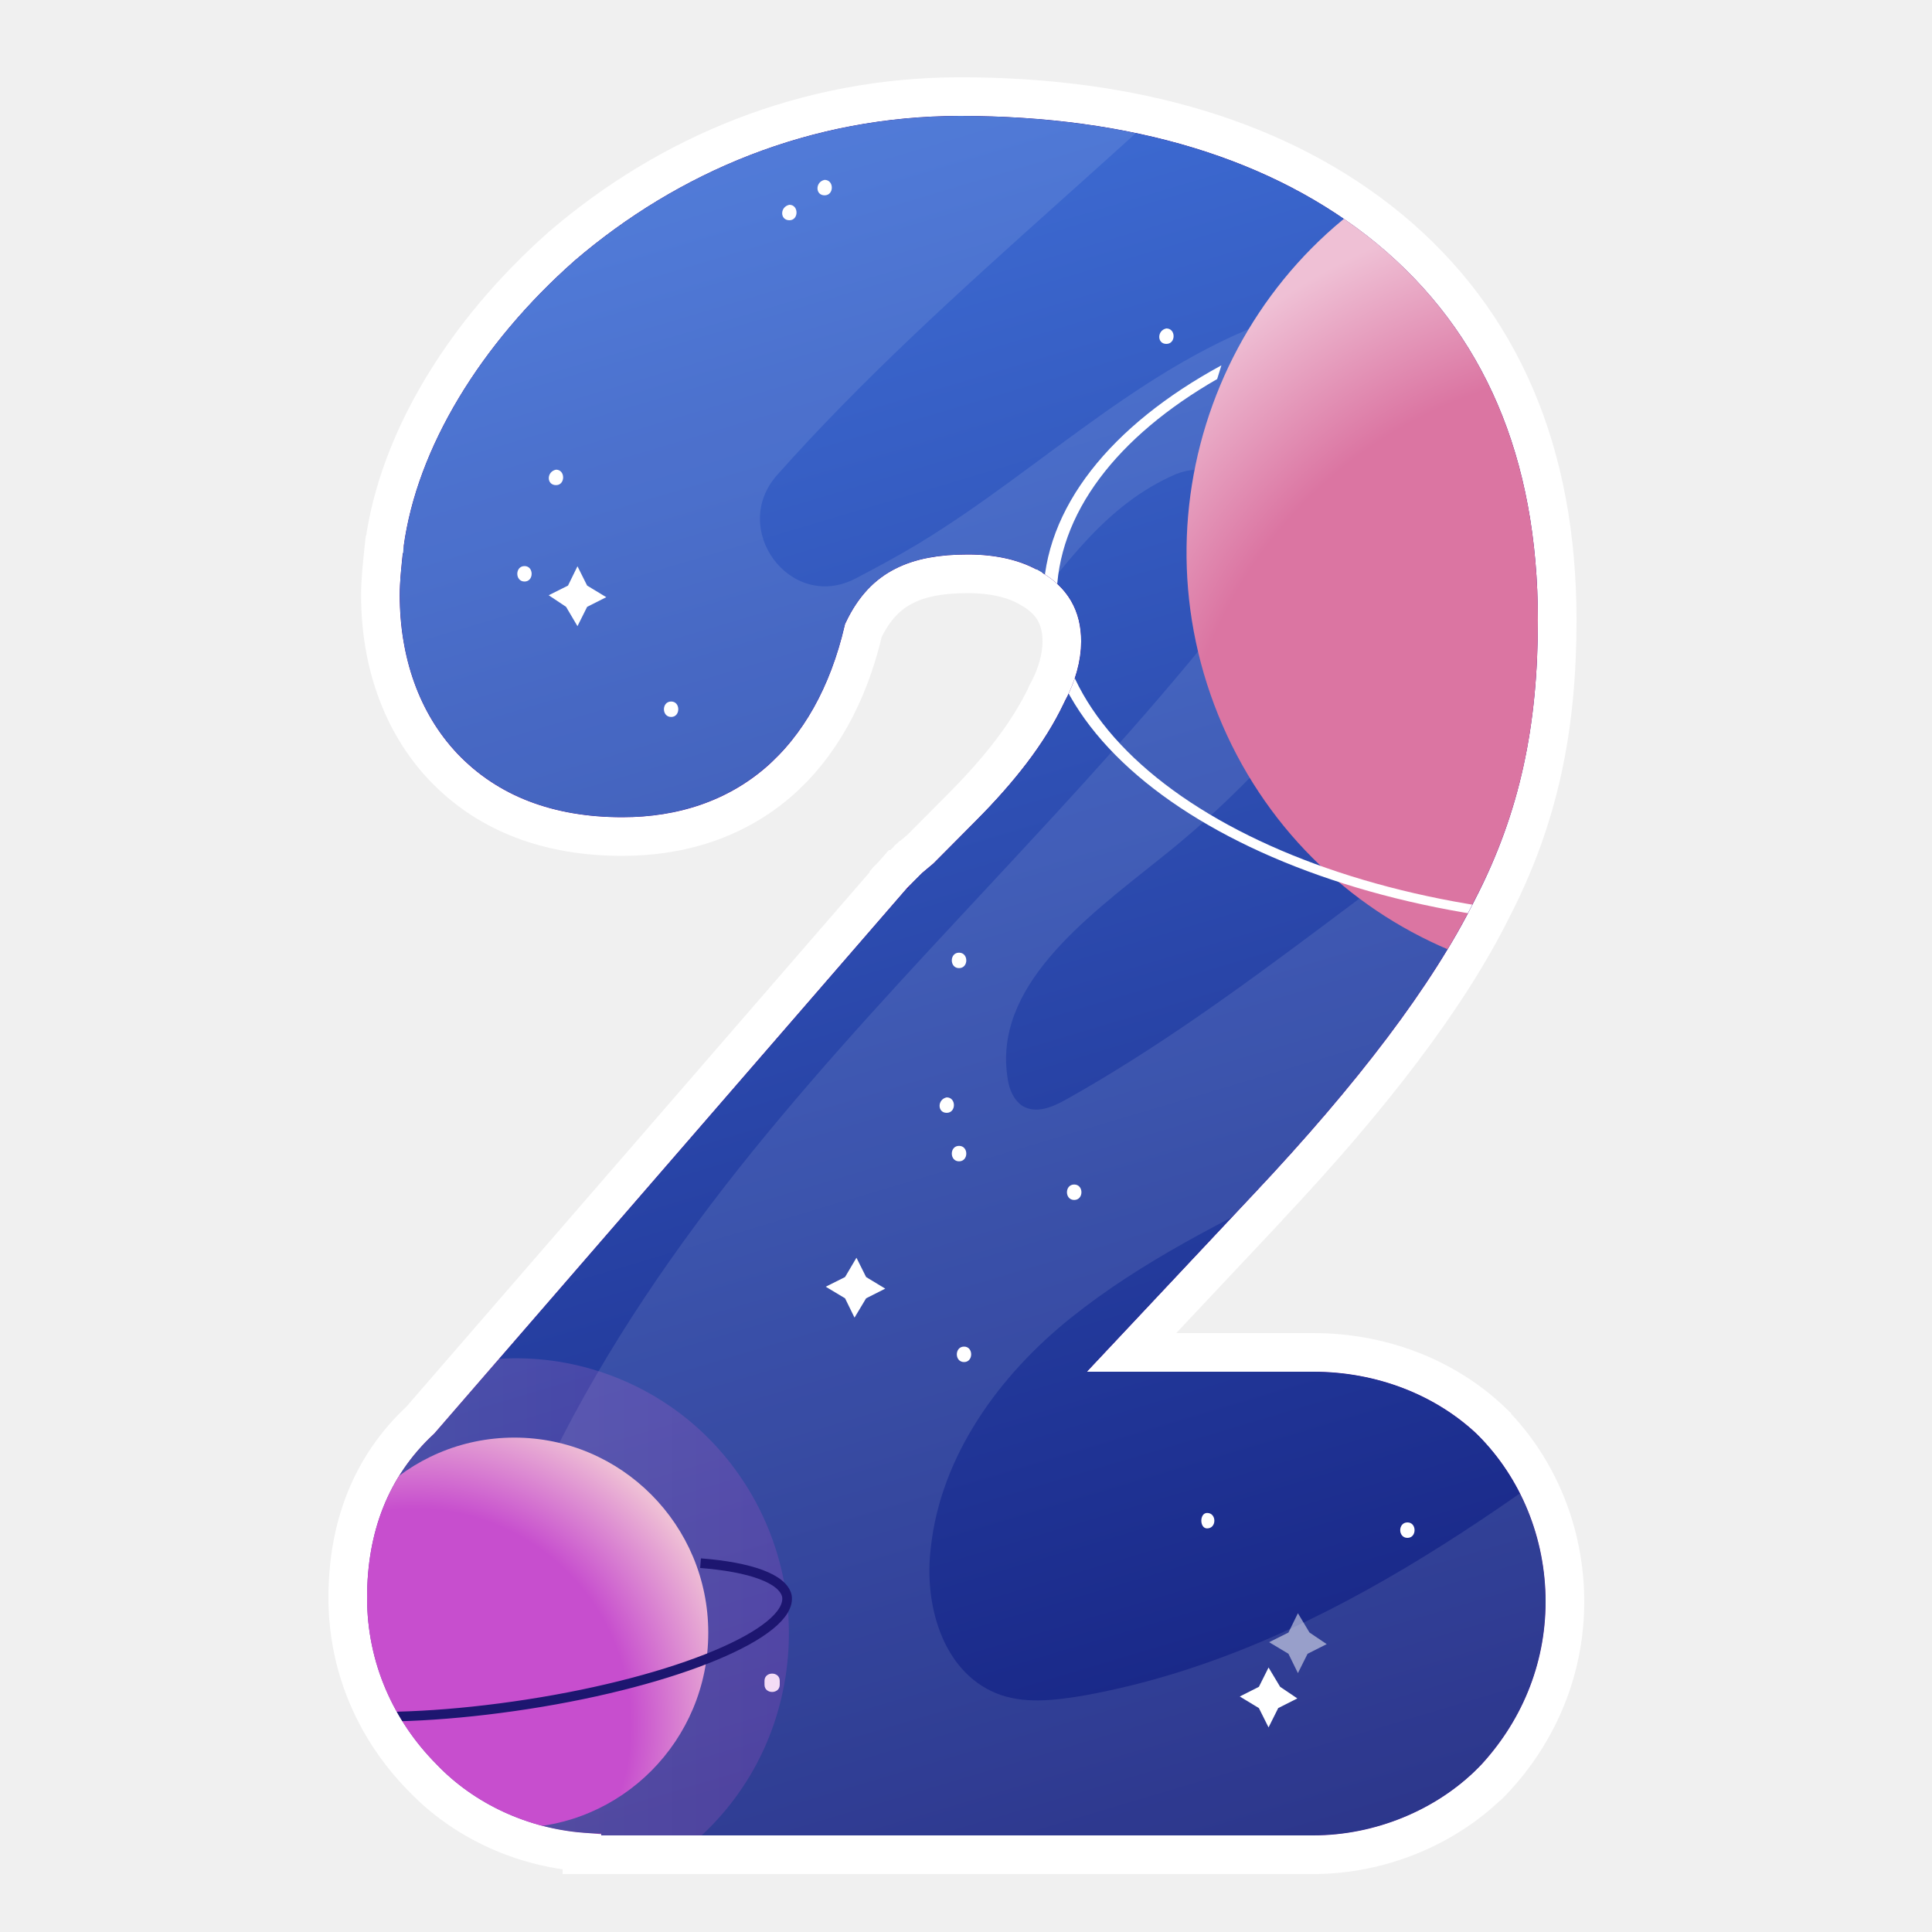
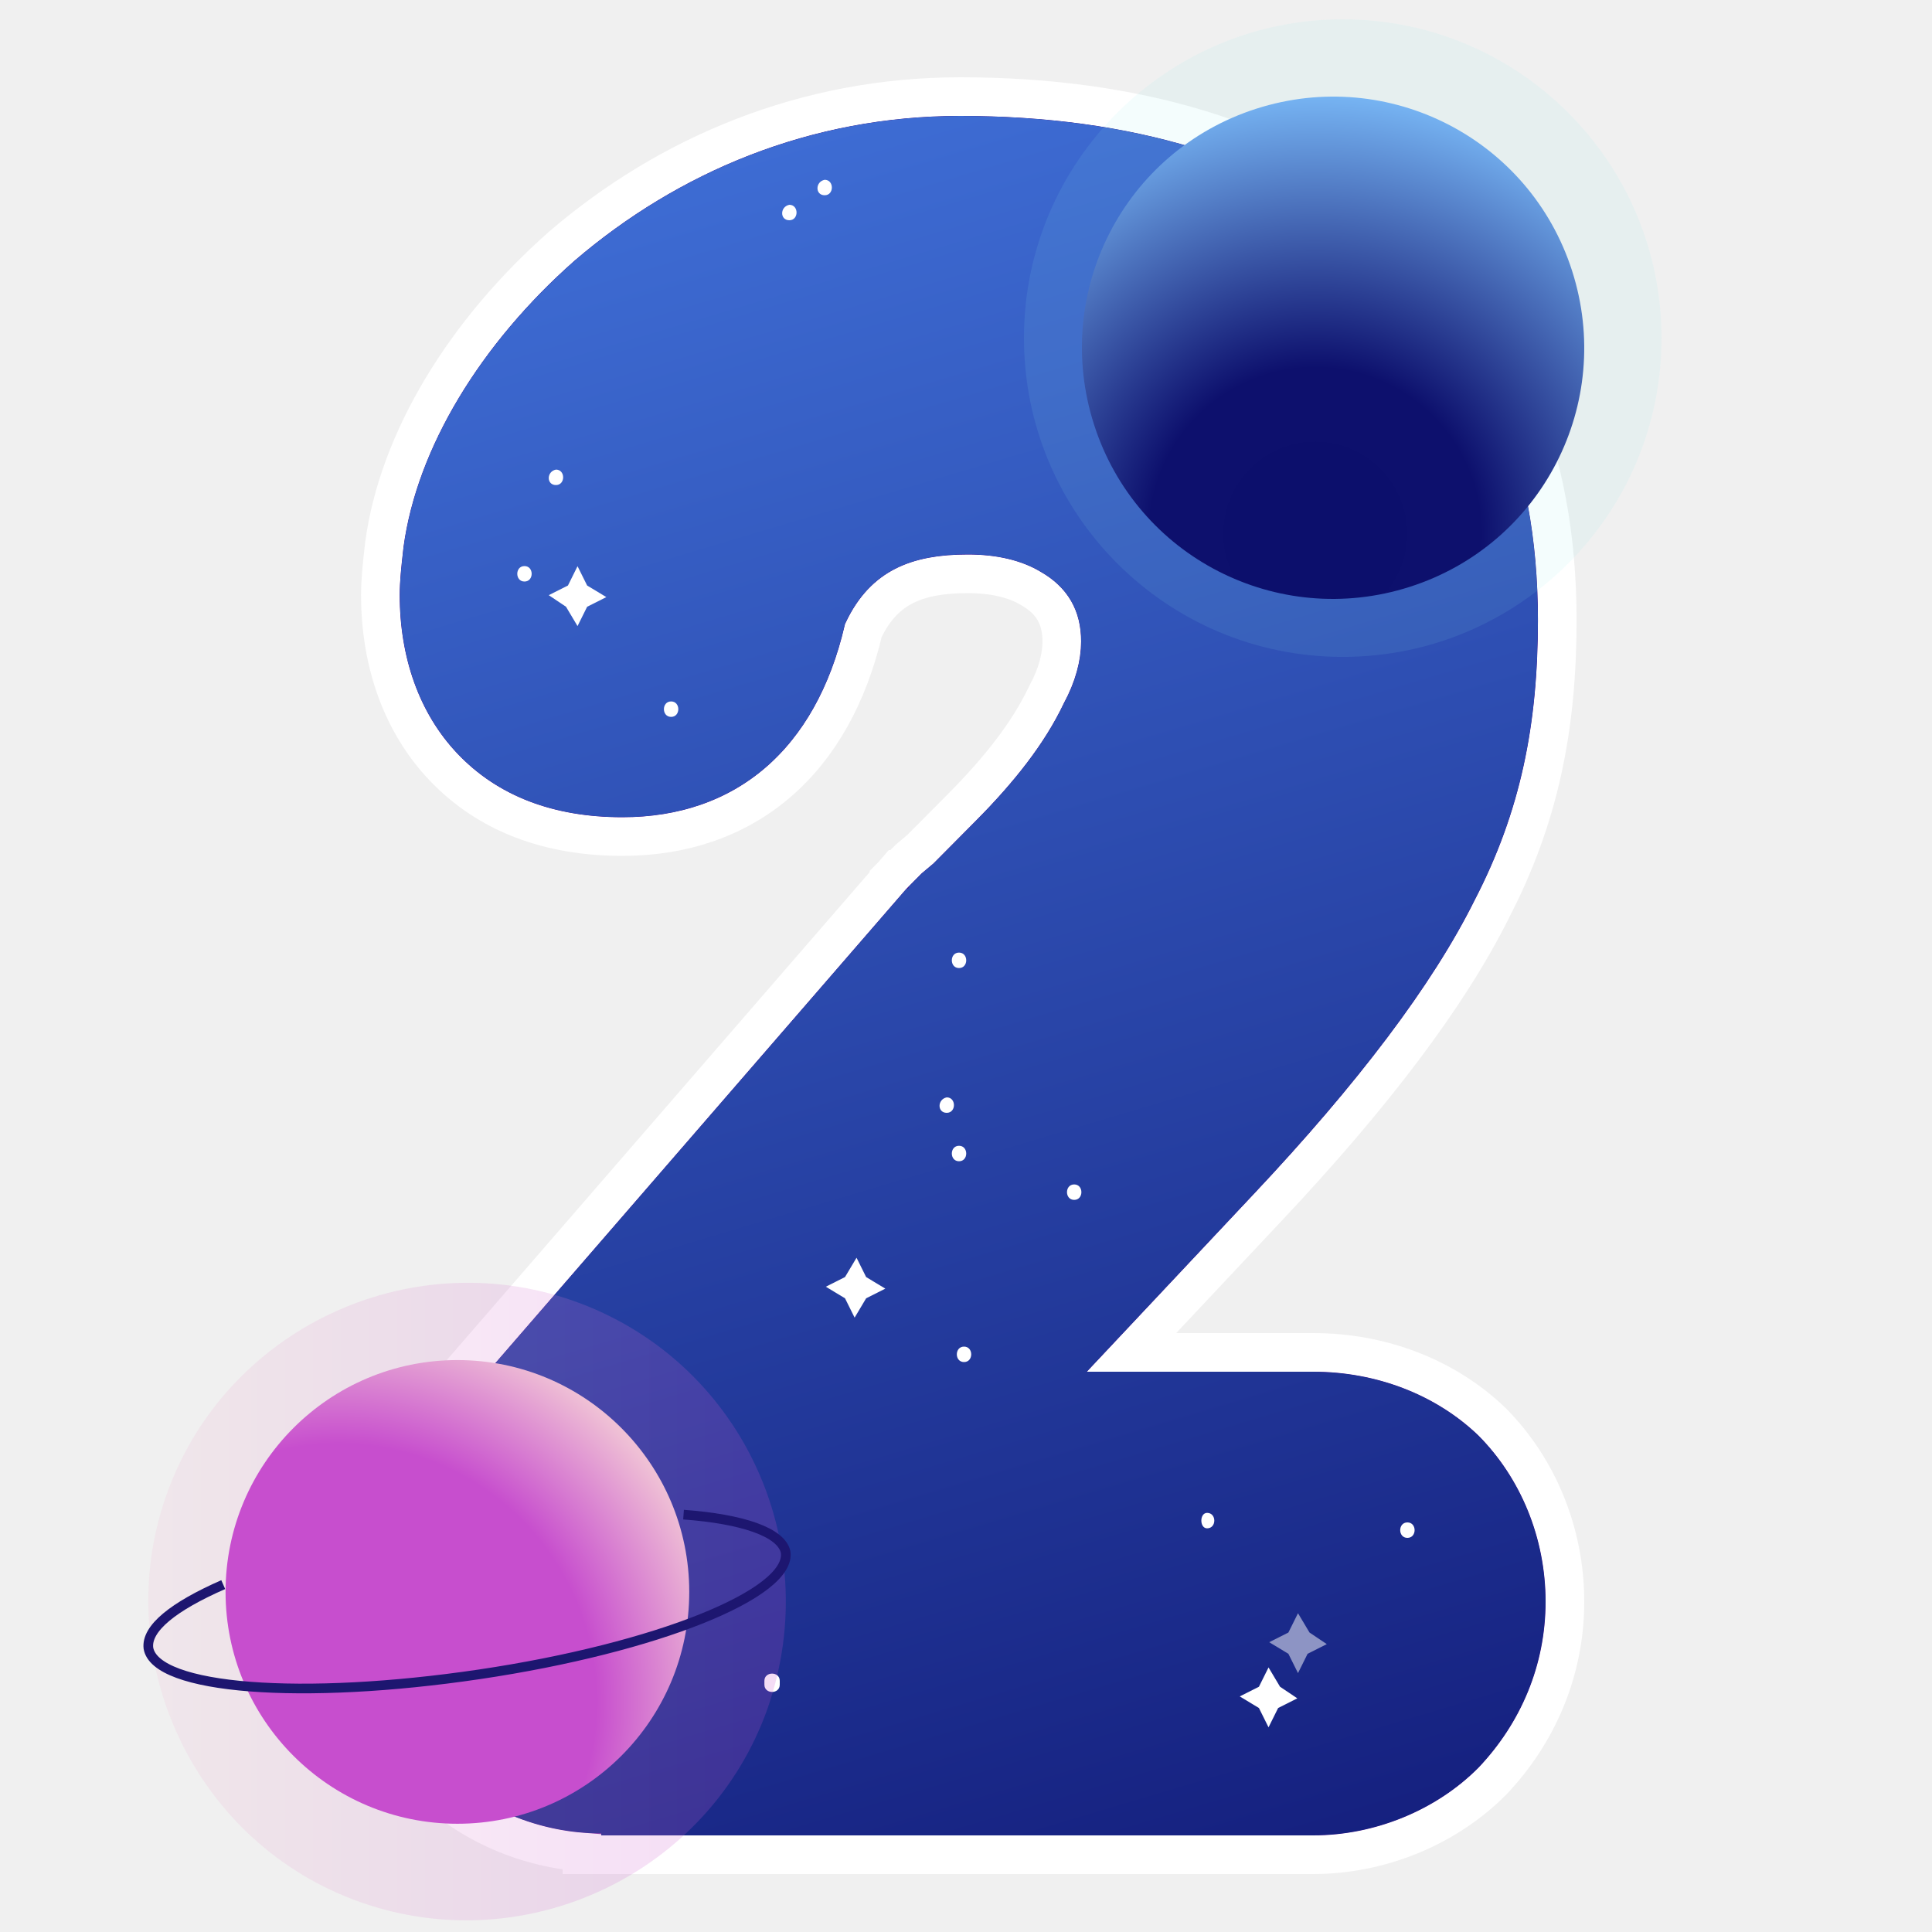
<svg xmlns="http://www.w3.org/2000/svg" width="100" height="100" viewBox="0 0 100 100" fill="none">
+   <path d="M58.567 70L65.627 62.485 58.567 70ZM58.567 70H67.979C71.496 70 74.83 71.287 77.216 73.579L77.224 73.587 77.232 73.595C79.608 75.987 81 79.342 81 82.9 81 86.471 79.6 89.714 77.248 92.189L77.24 92.197 77.232 92.205C74.853 94.6 71.416 96 67.979 96H31.12 30.12V95.861C27.027 95.618 24.012 94.257 21.86 91.997 19.506 89.624 18 86.379 18 82.7 18 79.088 19.165 75.918 21.757 73.504L46.016 45.512V45.488L46.184 45.319 46.46 45H46.501L46.605 44.895 47.002 44.495 47.034 44.463 47.069 44.434 47.63 43.963 49.784 41.795C51.731 39.835 53.234 37.928 54.16 35.972L54.171 35.948 54.184 35.924C54.716 34.942 54.958 34.005 54.958 33.2 54.958 31.959 54.455 31.089 53.373 30.467L53.364 30.462 53.354 30.456C52.56 29.976 51.462 29.7 50.096 29.7 48.737 29.7 47.649 29.891 46.779 30.339 45.954 30.764 45.246 31.46 44.688 32.629 43.9 35.988 42.403 38.658 40.267 40.496 38.101 42.358 35.352 43.3 32.213 43.3 28.421 43.3 25.256 42.126 22.944 39.688L22.943 39.687C20.747 37.367 19.689 34.203 19.689 30.8 19.689 30.022 19.776 29.245 19.863 28.462 19.873 28.372 19.884 28.281 19.894 28.19L19.895 28.178 19.897 28.165C20.633 22.763 24.076 17.16 29.068 12.751L29.073 12.746 29.079 12.741C34.608 8 41.689 5 49.699 5 58.7 5 66.299 7.24 71.891 11.827L71.894 11.829C77.727 16.651 80.603 23.456 80.603 32.1 80.603 37.624 79.685 42.286 77.216 47.053 74.966 51.578 71.017 56.758 65.628 62.485L58.567 70Z" fill="url(#paint0_linear)" stroke="white" stroke-width="2" />
+   <mask id="mask0" mask-type="alpha" maskUnits="userSpaceOnUse" x="19" y="6" width="61" height="89">
+     <path d="M31.12 94.9C27.941 94.9 24.762 93.6 22.577 91.3 20.391 89.1 19 86.1 19 82.7 19 79.3 20.093 76.4 22.477 74.2L46.917 46C47.016 46 47.016 46 47.016 45.9L47.116 45.8 47.314 45.6 47.712 45.2 48.308 44.7 50.493 42.5C52.48 40.5 54.07 38.5 55.063 36.4 55.66 35.3 55.958 34.2 55.958 33.2 55.958 31.6 55.262 30.4 53.871 29.6 52.878 29 51.586 28.7 50.096 28.7 47.215 28.7 45.029 29.5 43.738 32.3 42.248 38.8 38.075 42.3 32.213 42.3 28.637 42.3 25.756 41.2 23.669 39 21.682 36.9 20.689 34 20.689 30.8 20.689 30 20.788 29.2 20.888 28.3 21.583 23.2 24.862 17.8 29.73 13.5 35.094 8.9 41.95 6 49.699 6 58.541 6 65.892 8.2 71.257 12.6 76.821 17.2 79.603 23.7 79.603 32.1 79.603 37.5 78.709 42 76.324 46.6 74.138 51 70.264 56.1 64.899 61.8L56.256 71H67.979C71.257 71 74.337 72.2 76.523 74.3 78.709 76.5 80 79.6 80 82.9 80 86.2 78.709 89.2 76.523 91.5 74.337 93.7 71.158 95 67.979 95H31.12V94.9Z" fill="url(#paint1_linear)" />
+   </mask>
+   <g mask="url(#mask0)">
+     <path d="M31.12 94.9C27.941 94.9 24.762 93.6 22.577 91.3 20.391 89.1 19 86.1 19 82.7 19 79.3 20.093 76.4 22.477 74.2L46.917 46C47.016 46 47.016 46 47.016 45.9L47.116 45.8 47.314 45.6 47.712 45.2 48.308 44.7 50.493 42.5C52.48 40.5 54.07 38.5 55.063 36.4 55.66 35.3 55.958 34.2 55.958 33.2 55.958 31.6 55.262 30.4 53.871 29.6 52.878 29 51.586 28.7 50.096 28.7 47.215 28.7 45.029 29.5 43.738 32.3 42.248 38.8 38.075 42.3 32.213 42.3 28.637 42.3 25.756 41.2 23.669 39 21.682 36.9 20.689 34 20.689 30.8 20.689 30 20.788 29.2 20.888 28.3 21.583 23.2 24.862 17.8 29.73 13.5 35.094 8.9 41.95 6 49.699 6 58.541 6 65.892 8.2 71.257 12.6 76.821 17.2 79.603 23.7 79.603 32.1 79.603 37.5 78.709 42 76.324 46.6 74.138 51 70.264 56.1 64.899 61.8L56.256 71H67.979C71.257 71 74.337 72.2 76.523 74.3 78.709 76.5 80 79.6 80 82.9 80 86.2 78.709 89.2 76.523 91.5 74.337 93.7 71.158 95 67.979 95H31.12V94.9Z" fill="url(#paint2_linear)" />
+     <path d="M49.003 57.6C49.5 57.6 49.5 56.8 49.003 56.8 48.507 56.9 48.507 57.6 49.003 57.6Z" fill="white" />
+     <path d="M49.639 50.106C50.136 50.106 50.136 49.306 49.639 49.306 49.142 49.306 49.142 50.106 49.639 50.106Z" fill="white" />
+     <path d="M55.6 62.106C56.097 62.106 56.097 61.306 55.6 61.306 55.103 61.306 55.103 62.106 55.6 62.106Z" fill="white" />
+     <path d="M49.898 70.5C50.394 70.5 50.394 69.7 49.898 69.7 49.401 69.7 49.401 70.5 49.898 70.5Z" fill="white" />
+     <path d="M32.383 86.612C32.88 86.612 32.88 85.811 32.383 85.811 31.886 85.811 31.886 86.612 32.383 86.612Z" fill="white" />
+     <path d="M62.48 79.106C62.976 79.106 62.976 78.306 62.48 78.306 62.082 78.306 62.082 79.106 62.48 79.106Z" fill="white" />
+     <path d="M72.847 79.6C73.344 79.6 73.344 78.8 72.847 78.8 72.35 78.8 72.35 79.6 72.847 79.6Z" fill="white" />
+     <path d="M40.36 87.2C40.36 87.1 40.36 87.1 40.36 87 40.36 86.5 39.565 86.5 39.565 87 39.565 87.1 39.565 87.1 39.565 87.2 39.565 87.7 40.36 87.7 40.36 87.2Z" fill="white" />
+     <path d="M28.776 25.106C29.272 25.106 29.272 24.306 28.776 24.306 28.279 24.406 28.279 25.106 28.776 25.106Z" fill="white" />
+     <path d="M34.737 37.106C35.233 37.106 35.233 36.306 34.737 36.306 34.24 36.306 34.24 37.106 34.737 37.106Z" fill="white" />
+     <path d="M42.685 10.106C43.181 10.106 43.181 9.306 42.685 9.306 42.188 9.406 42.188 10.106 42.685 10.106Z" fill="white" />
+     <path d="M60.373 17.8C60.869 17.8 60.869 17 60.373 17 59.876 17.1 59.876 17.8 60.373 17.8Z" fill="white" />
+     <path d="M27.147 30.1C27.643 30.1 27.643 29.3 27.147 29.3 26.65 29.3 26.65 30.1 27.147 30.1Z" fill="white" />
+     <path d="M40.857 11.4C41.353 11.4 41.353 10.6 40.857 10.6 40.36 10.7 40.36 11.4 40.857 11.4Z" fill="white" />
+     <path d="M26.948 83.6C27.445 83.6 27.445 82.8 26.948 82.8 26.451 82.8 26.451 83.6 26.948 83.6Z" fill="white" />
+     <path d="M49.639 60.106C50.136 60.106 50.136 59.306 49.639 59.306 49.142 59.306 49.142 60.106 49.639 60.106Z" fill="white" />
+     <path fill-rule="evenodd" clip-rule="evenodd" d="M44.831 66.1L45.824 66.7 44.831 67.2 44.235 68.2 43.738 67.2 42.745 66.6 43.738 66.1 44.334 65.1 44.831 66.1Z" fill="white" />
+     <path fill-rule="evenodd" clip-rule="evenodd" d="M67.78 84.5L68.674 85.1 67.681 85.6 67.184 86.6 66.687 85.6 65.694 85 66.687 84.5 67.184 83.5 67.78 84.5Z" fill="white" fill-opacity="0.5" />
+     <path fill-rule="evenodd" clip-rule="evenodd" d="M66.255 87.306L67.149 87.906 66.156 88.406 65.659 89.406 65.162 88.406 64.169 87.806 65.162 87.306 65.659 86.306 66.255 87.306Z" fill="white" />
+     <path fill-rule="evenodd" clip-rule="evenodd" d="M30.39 30.306L31.384 30.906 30.39 31.406 29.893 32.406 29.297 31.406 28.403 30.806 29.397 30.306 29.893 29.306 30.39 30.306Z" fill="white" />
+   </g>
+   <path opacity="0.2" fill-rule="evenodd" clip-rule="evenodd" d="M39.742 88.394C36.733 96.959 27.242 101.473 18.677 98.464 10.112 95.455 5.598 85.964 8.607 77.399 11.617 68.834 21.107 64.32 29.672 67.329 38.237 70.339 42.751 79.714 39.742 88.394Z" fill="url(#paint3_linear)" />
+   <path d="M23.675 94.397C30.302 94.397 35.675 89.024 35.675 82.397 35.675 75.769 30.302 70.397 23.675 70.397 17.047 70.397 11.675 75.769 11.675 82.397 11.675 89.024 17.047 94.397 23.675 94.397Z" fill="url(#paint4_radial)" />
+   <path d="M35.38 78.397C38.432 78.623 40.427 79.302 40.662 80.322 41.014 82.473 33.972 85.303 24.817 86.662 15.662 88.02 8.033 87.454 7.681 85.303 7.564 84.284 8.972 83.152 11.555 82.02" stroke="#1D1670" stroke-width="0.5" stroke-miterlimit="10" />
+   <path opacity="0.1" d="M69.5 34C78.613 34 86 26.613 86 17.5 86 8.387 78.613 1 69.5 1 60.387 1 53 8.387 53 17.5 53 26.613 60.387 34 69.5 34Z" fill="#8BECEF" />
+   <path fill-rule="evenodd" clip-rule="evenodd" d="M56.626 21.973C54.434 15.123 58.178 7.818 65.028 5.626 71.877 3.434 79.182 7.178 81.374 14.027 83.566 20.877 79.822 28.182 72.972 30.374 66.123 32.566 58.818 28.822 56.626 21.973Z" fill="url(#paint5_radial)" />
  <defs>
-     <linearGradient id="paint0_linear" x1="93.19" y1="-39.23" x2="64.24" y2="108.15" gradientUnits="userSpaceOnUse">
+     <linearGradient id="paint0_linear" x1="93.188" y1="-39.226" x2="64.238" y2="108.154" gradientUnits="userSpaceOnUse">
      <stop stop-color="#0C0F6C" />
-       <stop offset="0.59" stop-color="#3C0289" />
+       <stop offset="0.589" stop-color="#3C0289" />
      <stop offset="1" stop-color="#8B46AB" />
    </linearGradient>
-     <linearGradient id="paint1_linear" x1="69.12" y1="123.13" x2="29.57" y2="-9.39" gradientUnits="userSpaceOnUse">
-       <stop offset="0.04" stop-color="#0C0F6C" />
-       <stop offset="0.91" stop-color="#4172DA" />
+     <linearGradient id="paint1_linear" x1="69.119" y1="123.131" x2="29.57" y2="-9.394" gradientUnits="userSpaceOnUse">
+       <stop offset="0.039" stop-color="#0C0F6C" />
+       <stop offset="0.914" stop-color="#4172DA" />
    </linearGradient>
-     <linearGradient id="paint2_linear" x1="69.12" y1="123.13" x2="29.57" y2="-9.39" gradientUnits="userSpaceOnUse">
-       <stop offset="0.04" stop-color="#0C0F6C" />
-       <stop offset="0.91" stop-color="#4172DA" />
+     <linearGradient id="paint2_linear" x1="69.119" y1="123.131" x2="29.57" y2="-9.394" gradientUnits="userSpaceOnUse">
+       <stop offset="0.039" stop-color="#0C0F6C" />
+       <stop offset="0.914" stop-color="#4172DA" />
    </linearGradient>
-     <radialGradient id="paint3_radial" cx="0" cy="0" r="1" gradientUnits="userSpaceOnUse" gradientTransform="translate(84.0383 42.3057) rotate(-121.556) scale(32.2722 32.1775)">
-       <stop offset="0.72" stop-color="#DB75A2" />
-       <stop offset="1" stop-color="#EFC0D5" />
-     </radialGradient>
-     <linearGradient id="paint4_linear" x1="12.49" y1="84.55" x2="40.84" y2="84.55" gradientUnits="userSpaceOnUse">
+     <linearGradient id="paint3_linear" x1="7.652" y1="82.878" x2="40.68" y2="82.878" gradientUnits="userSpaceOnUse">
      <stop stop-color="#EFC0D5" />
      <stop offset="1" stop-color="#C74ECE" />
    </linearGradient>
-     <radialGradient id="paint5_radial" cx="0" cy="0" r="1" gradientUnits="userSpaceOnUse" gradientTransform="translate(21.4488 89.3057) rotate(-40.4211) scale(16.9648 16.9828)">
-       <stop offset="0.66" stop-color="#C74ECE" />
+     <radialGradient id="paint4_radial" cx="0" cy="0" r="1" gradientUnits="userSpaceOnUse" gradientTransform="translate(17.4893 88.0926) rotate(-40.2363) scale(20.2329)">
+       <stop offset="0.661" stop-color="#C74ECE" />
      <stop offset="1" stop-color="#EFC0D5" />
    </radialGradient>
+     <radialGradient id="paint5_radial" cx="0" cy="0" r="1" gradientUnits="userSpaceOnUse" gradientTransform="translate(68.0411 27.6342) rotate(-98.7462) scale(24.0227)">
+       <stop offset="0.039" stop-color="#0C0F6C" />
+       <stop offset="0.358" stop-color="#0D106D" />
+       <stop offset="1" stop-color="#80C3FF" />
+     </radialGradient>
  </defs>
-   <path d="M58.57 70L65.63 62.49 58.57 70ZM58.57 70H67.98C71.5 70 74.83 71.29 77.22 73.58L77.22 73.59 77.23 73.6C79.61 75.99 81 79.34 81 82.9 81 86.47 79.6 89.71 77.25 92.19L77.24 92.2 77.23 92.2C74.85 94.6 71.42 96 67.98 96H31.12 30.12V95.86C27.03 95.62 24.01 94.26 21.86 92 19.51 89.62 18 86.38 18 82.7 18 79.09 19.16 75.92 21.76 73.5L46.02 45.51V45.49L46.18 45.32 46.46 45H46.5L46.6 44.9 46.71 45 46.6 44.9 47 44.5 47.03 44.46 47.07 44.43 47.63 43.96 49.78 41.8C51.73 39.84 53.23 37.93 54.16 35.97L54.17 35.95 54.18 35.92C54.72 34.94 54.96 34 54.96 33.2 54.96 31.96 54.45 31.09 53.37 30.47L53.36 30.46 53.35 30.46C52.56 29.98 51.46 29.7 50.1 29.7 48.74 29.7 47.65 29.89 46.78 30.34 45.95 30.76 45.25 31.46 44.69 32.63 43.9 35.99 42.4 38.66 40.27 40.5 38.1 42.36 35.35 43.3 32.21 43.3 28.42 43.3 25.26 42.13 22.94 39.69L22.94 39.69C20.75 37.37 19.69 34.2 19.69 30.8 19.69 30.02 19.78 29.25 19.86 28.46 19.87 28.37 19.88 28.28 19.89 28.19L19.9 28.18 19.9 28.16C20.63 22.76 24.08 17.16 29.07 12.75L29.07 12.75 29.08 12.74C34.61 8 41.69 5 49.7 5 58.7 5 66.3 7.24 71.89 11.83L71.89 11.83C77.73 16.65 80.6 23.46 80.6 32.1 80.6 37.62 79.68 42.29 77.22 47.05 74.97 51.58 71.02 56.76 65.63 62.48L58.57 70Z" fill="url(#paint0_linear)" stroke="white" stroke-width="2" />
-   <mask id="mask0" mask-type="alpha" maskUnits="userSpaceOnUse" x="19" y="6" width="61" height="89">
-     <path d="M31.12 94.9C27.94 94.9 24.76 93.6 22.58 91.3 20.39 89.1 19 86.1 19 82.7 19 79.3 20.09 76.4 22.48 74.2L46.92 46C47.02 46 47.02 46 47.02 45.9L47.12 45.8 47.31 45.6 47.71 45.2 48.31 44.7 50.49 42.5C52.48 40.5 54.07 38.5 55.06 36.4 55.66 35.3 55.96 34.2 55.96 33.2 55.96 31.6 55.26 30.4 53.87 29.6 52.88 29 51.59 28.7 50.1 28.7 47.22 28.7 45.03 29.5 43.74 32.3 42.25 38.8 38.07 42.3 32.21 42.3 28.64 42.3 25.76 41.2 23.67 39 21.68 36.9 20.69 34 20.69 30.8 20.69 30 20.79 29.2 20.89 28.3 21.58 23.2 24.86 17.8 29.73 13.5 35.09 8.9 41.95 6 49.7 6 58.54 6 65.89 8.2 71.26 12.6 76.82 17.2 79.6 23.7 79.6 32.1 79.6 37.5 78.71 42 76.32 46.6 74.14 51 70.26 56.1 64.9 61.8L56.26 71H67.98C71.26 71 74.34 72.2 76.52 74.3 78.71 76.5 80 79.6 80 82.9 80 86.2 78.71 89.2 76.52 91.5 74.34 93.7 71.16 95 67.98 95H31.12V94.9Z" fill="url(#paint1_linear)" />
-   </mask>
-   <g mask="url(#mask0)">
-     <path d="M31.12 94.9C27.94 94.9 24.76 93.6 22.58 91.3 20.39 89.1 19 86.1 19 82.7 19 79.3 20.09 76.4 22.48 74.2L46.92 46C47.02 46 47.02 46 47.02 45.9L47.12 45.8 47.31 45.6 47.71 45.2 48.31 44.7 50.49 42.5C52.48 40.5 54.07 38.5 55.06 36.4 55.66 35.3 55.96 34.2 55.96 33.2 55.96 31.6 55.26 30.4 53.87 29.6 52.88 29 51.59 28.7 50.1 28.7 47.22 28.7 45.03 29.5 43.74 32.3 42.25 38.8 38.07 42.3 32.21 42.3 28.64 42.3 25.76 41.2 23.67 39 21.68 36.9 20.69 34 20.69 30.8 20.69 30 20.79 29.2 20.89 28.3 21.58 23.2 24.86 17.8 29.73 13.5 35.09 8.9 41.95 6 49.7 6 58.54 6 65.89 8.2 71.26 12.6 76.82 17.2 79.6 23.7 79.6 32.1 79.6 37.5 78.71 42 76.32 46.6 74.14 51 70.26 56.1 64.9 61.8L56.26 71H67.98C71.26 71 74.34 72.2 76.52 74.3 78.71 76.5 80 79.6 80 82.9 80 86.2 78.71 89.2 76.52 91.5 74.34 93.7 71.16 95 67.98 95H31.12V94.9Z" fill="url(#paint2_linear)" />
-     <path opacity="0.1" d="M18.35 30.02C16.6 34.33 15.37 39.11 16.9 43.73 17.68 46.07 19.18 48.1 21.37 49.26 26.02 51.7 30.82 48.99 34.88 46.42 41.03 42.58 47.3 38.65 52 33.12 54.61 30.07 56.74 26.44 60.6 24.66 61.98 23.97 63.67 24.28 64.77 25.47 66.46 27.36 65.09 29.81 63.68 31.65 55.98 41.42 46.77 49.93 38.92 59.63 31.08 69.32 24.48 80.67 23.36 93.11 22.69 100.86 24.44 109.15 29.78 114.73 32.17 117.25 35.19 119.05 38.23 120.65 43.08 123.23 48.27 125.37 53.72 125.75 63.81 126.41 73.28 121.08 81.74 115.62 90.99 109.7 99.8 103.15 108.16 96.07 114.07 91.09 119.78 85.69 124 79.19 128.29 72.54 131.07 64.63 130.29 56.68 130.04 54.43 129.48 52.02 127.77 50.62 126.44 49.5 124.7 49.13 122.91 49.08 116.11 48.9 110.2 53.23 104.82 57.37 99.07 61.78 93.36 66.25 87.67 70.61 78.05 78 68.01 85.6 56.16 87.75 54.58 88.02 52.96 88.22 51.53 87.63 48.79 86.48 47.81 83.06 48.18 80.1 48.69 75.35 51.73 71.17 55.43 68.21 59.12 65.25 63.42 63.16 67.68 61.02 73.03 58.3 78.31 55.34 83.41 52.14 86.24 50.34 89.14 48.5 91.35 45.92 93.26 43.74 94.76 40.55 92.81 37.99 91.97 36.91 90.71 36.3 89.38 36.11 86.5 35.7 83.89 37.16 81.49 38.65 72.45 44.33 64.48 51.7 55.2 56.9 54.53 57.27 53.69 57.67 52.95 57.26 52.46 56.95 52.23 56.36 52.16 55.85 51.37 51.09 56.15 47.56 59.91 44.55 65.43 40.21 70.08 34.62 73.27 28.37 75.34 24.4 76.47 18.67 72 16.49 70.55 15.73 68.82 15.64 67.2 16.12 59.65 18.33 54.07 24.2 47.47 28.18 46.42 28.81 45.34 29.39 44.25 29.96 40.89 31.67 37.73 27.36 40.24 24.57 49.05 14.66 60.15 6.6 69.24-3.31 69.92-4.07 70.27-5.16 70.02-6.2 69.51-8.54 66.54-8.42 64.42-7.86 43.98-2.58 26.4 9.92 18.35 30.02Z" fill="white" />
-     <path d="M91.94 49.25C103.27 44.61 108.71 31.59 104.09 20.19 99.47 8.78 86.54 3.31 75.21 7.96 63.88 12.6 58.44 25.62 63.06 37.02 67.68 48.43 80.61 53.9 91.94 49.25Z" fill="url(#paint3_radial)" />
-     <path d="M49 57.6C49.5 57.6 49.5 56.8 49 56.8 48.51 56.9 48.51 57.6 49 57.6Z" fill="white" />
-     <path d="M49.64 50.11C50.14 50.11 50.14 49.31 49.64 49.31 49.14 49.31 49.14 50.11 49.64 50.11Z" fill="white" />
-     <path d="M55.6 62.11C56.1 62.11 56.1 61.31 55.6 61.31 55.1 61.31 55.1 62.11 55.6 62.11Z" fill="white" />
-     <path d="M49.9 70.5C50.39 70.5 50.39 69.7 49.9 69.7 49.4 69.7 49.4 70.5 49.9 70.5Z" fill="white" />
-     <path d="M32.38 86.61C32.88 86.61 32.88 85.81 32.38 85.81 31.89 85.81 31.89 86.61 32.38 86.61Z" fill="white" />
-     <path d="M62.48 79.11C62.98 79.11 62.98 78.31 62.48 78.31 62.08 78.31 62.08 79.11 62.48 79.11Z" fill="white" />
-     <path d="M72.85 79.6C73.34 79.6 73.34 78.8 72.85 78.8 72.35 78.8 72.35 79.6 72.85 79.6Z" fill="white" />
-     <path d="M40.36 87.2C40.36 87.1 40.36 87.1 40.36 87 40.36 86.5 39.57 86.5 39.57 87 39.57 87.1 39.57 87.1 39.57 87.2 39.57 87.7 40.36 87.7 40.36 87.2Z" fill="white" />
-     <path d="M28.78 25.11C29.27 25.11 29.27 24.31 28.78 24.31 28.28 24.41 28.28 25.11 28.78 25.11Z" fill="white" />
-     <path d="M34.74 37.11C35.23 37.11 35.23 36.31 34.74 36.31 34.24 36.31 34.24 37.11 34.74 37.11Z" fill="white" />
-     <path d="M42.68 10.11C43.18 10.11 43.18 9.31 42.68 9.31 42.19 9.41 42.19 10.11 42.68 10.11Z" fill="white" />
-     <path d="M60.37 17.8C60.87 17.8 60.87 17 60.37 17 59.88 17.1 59.88 17.8 60.37 17.8Z" fill="white" />
-     <path d="M27.15 30.1C27.64 30.1 27.64 29.3 27.15 29.3 26.65 29.3 26.65 30.1 27.15 30.1Z" fill="white" />
-     <path d="M40.86 11.4C41.35 11.4 41.35 10.6 40.86 10.6 40.36 10.7 40.36 11.4 40.86 11.4Z" fill="white" />
-     <path d="M26.95 83.6C27.44 83.6 27.44 82.8 26.95 82.8 26.45 82.8 26.45 83.6 26.95 83.6Z" fill="white" />
-     <path d="M49.64 60.11C50.14 60.11 50.14 59.31 49.64 59.31 49.14 59.31 49.14 60.11 49.64 60.11Z" fill="white" />
-     <path fill-rule="evenodd" clip-rule="evenodd" d="M44.83 66.1L45.82 66.7 44.83 67.2 44.23 68.2 43.74 67.2 42.74 66.6 43.74 66.1 44.33 65.1 44.83 66.1Z" fill="white" />
-     <path fill-rule="evenodd" clip-rule="evenodd" d="M67.78 84.5L68.67 85.1 67.68 85.6 67.18 86.6 66.69 85.6 65.69 85 66.69 84.5 67.18 83.5 67.78 84.5Z" fill="white" fill-opacity="0.5" />
-     <path fill-rule="evenodd" clip-rule="evenodd" d="M66.26 87.31L67.15 87.91 66.16 88.41 65.66 89.41 65.16 88.41 64.17 87.81 65.16 87.31 65.66 86.31 66.26 87.31Z" fill="white" />
-     <path opacity="0.2" fill-rule="evenodd" clip-rule="evenodd" d="M40.03 89.31C37.45 96.71 29.3 100.61 21.95 98.01 14.6 95.41 10.72 87.21 13.31 79.81 15.89 72.41 24.04 68.51 31.39 71.11 38.74 73.71 42.62 81.81 40.03 89.31Z" fill="url(#paint4_linear)" />
-     <path fill-rule="evenodd" clip-rule="evenodd" d="M30.39 30.31L31.38 30.91 30.39 31.41 29.89 32.41 29.3 31.41 28.4 30.81 29.4 30.31 29.89 29.31 30.39 30.31Z" fill="white" />
-     <path d="M26.62 94.61C32.16 94.61 36.66 90.09 36.66 84.51 36.66 78.93 32.16 74.41 26.62 74.41 21.08 74.41 16.59 78.93 16.59 84.51 16.59 90.09 21.08 94.61 26.62 94.61Z" fill="url(#paint5_radial)" />
-     <path d="M36.26 80.91C38.84 81.11 40.53 81.71 40.73 82.61 41.03 84.51 35.07 87.01 27.32 88.21 19.57 89.41 13.11 88.91 12.81 87.01 12.71 86.11 13.9 85.11 16.09 84.11" stroke="#1D1670" stroke-width="0.5" stroke-miterlimit="10" />
-     <path fill-rule="evenodd" clip-rule="evenodd" d="M54 31C54 40.34 67.85 48 85 48V47.53C68.27 47.53 54.69 40.15 54.69 31 54.69 26.58 57.85 22.58 63 19.62L63.22 18.91C57.53 22 54 26.29 54 31Z" fill="white" />
-   </g>
</svg>
